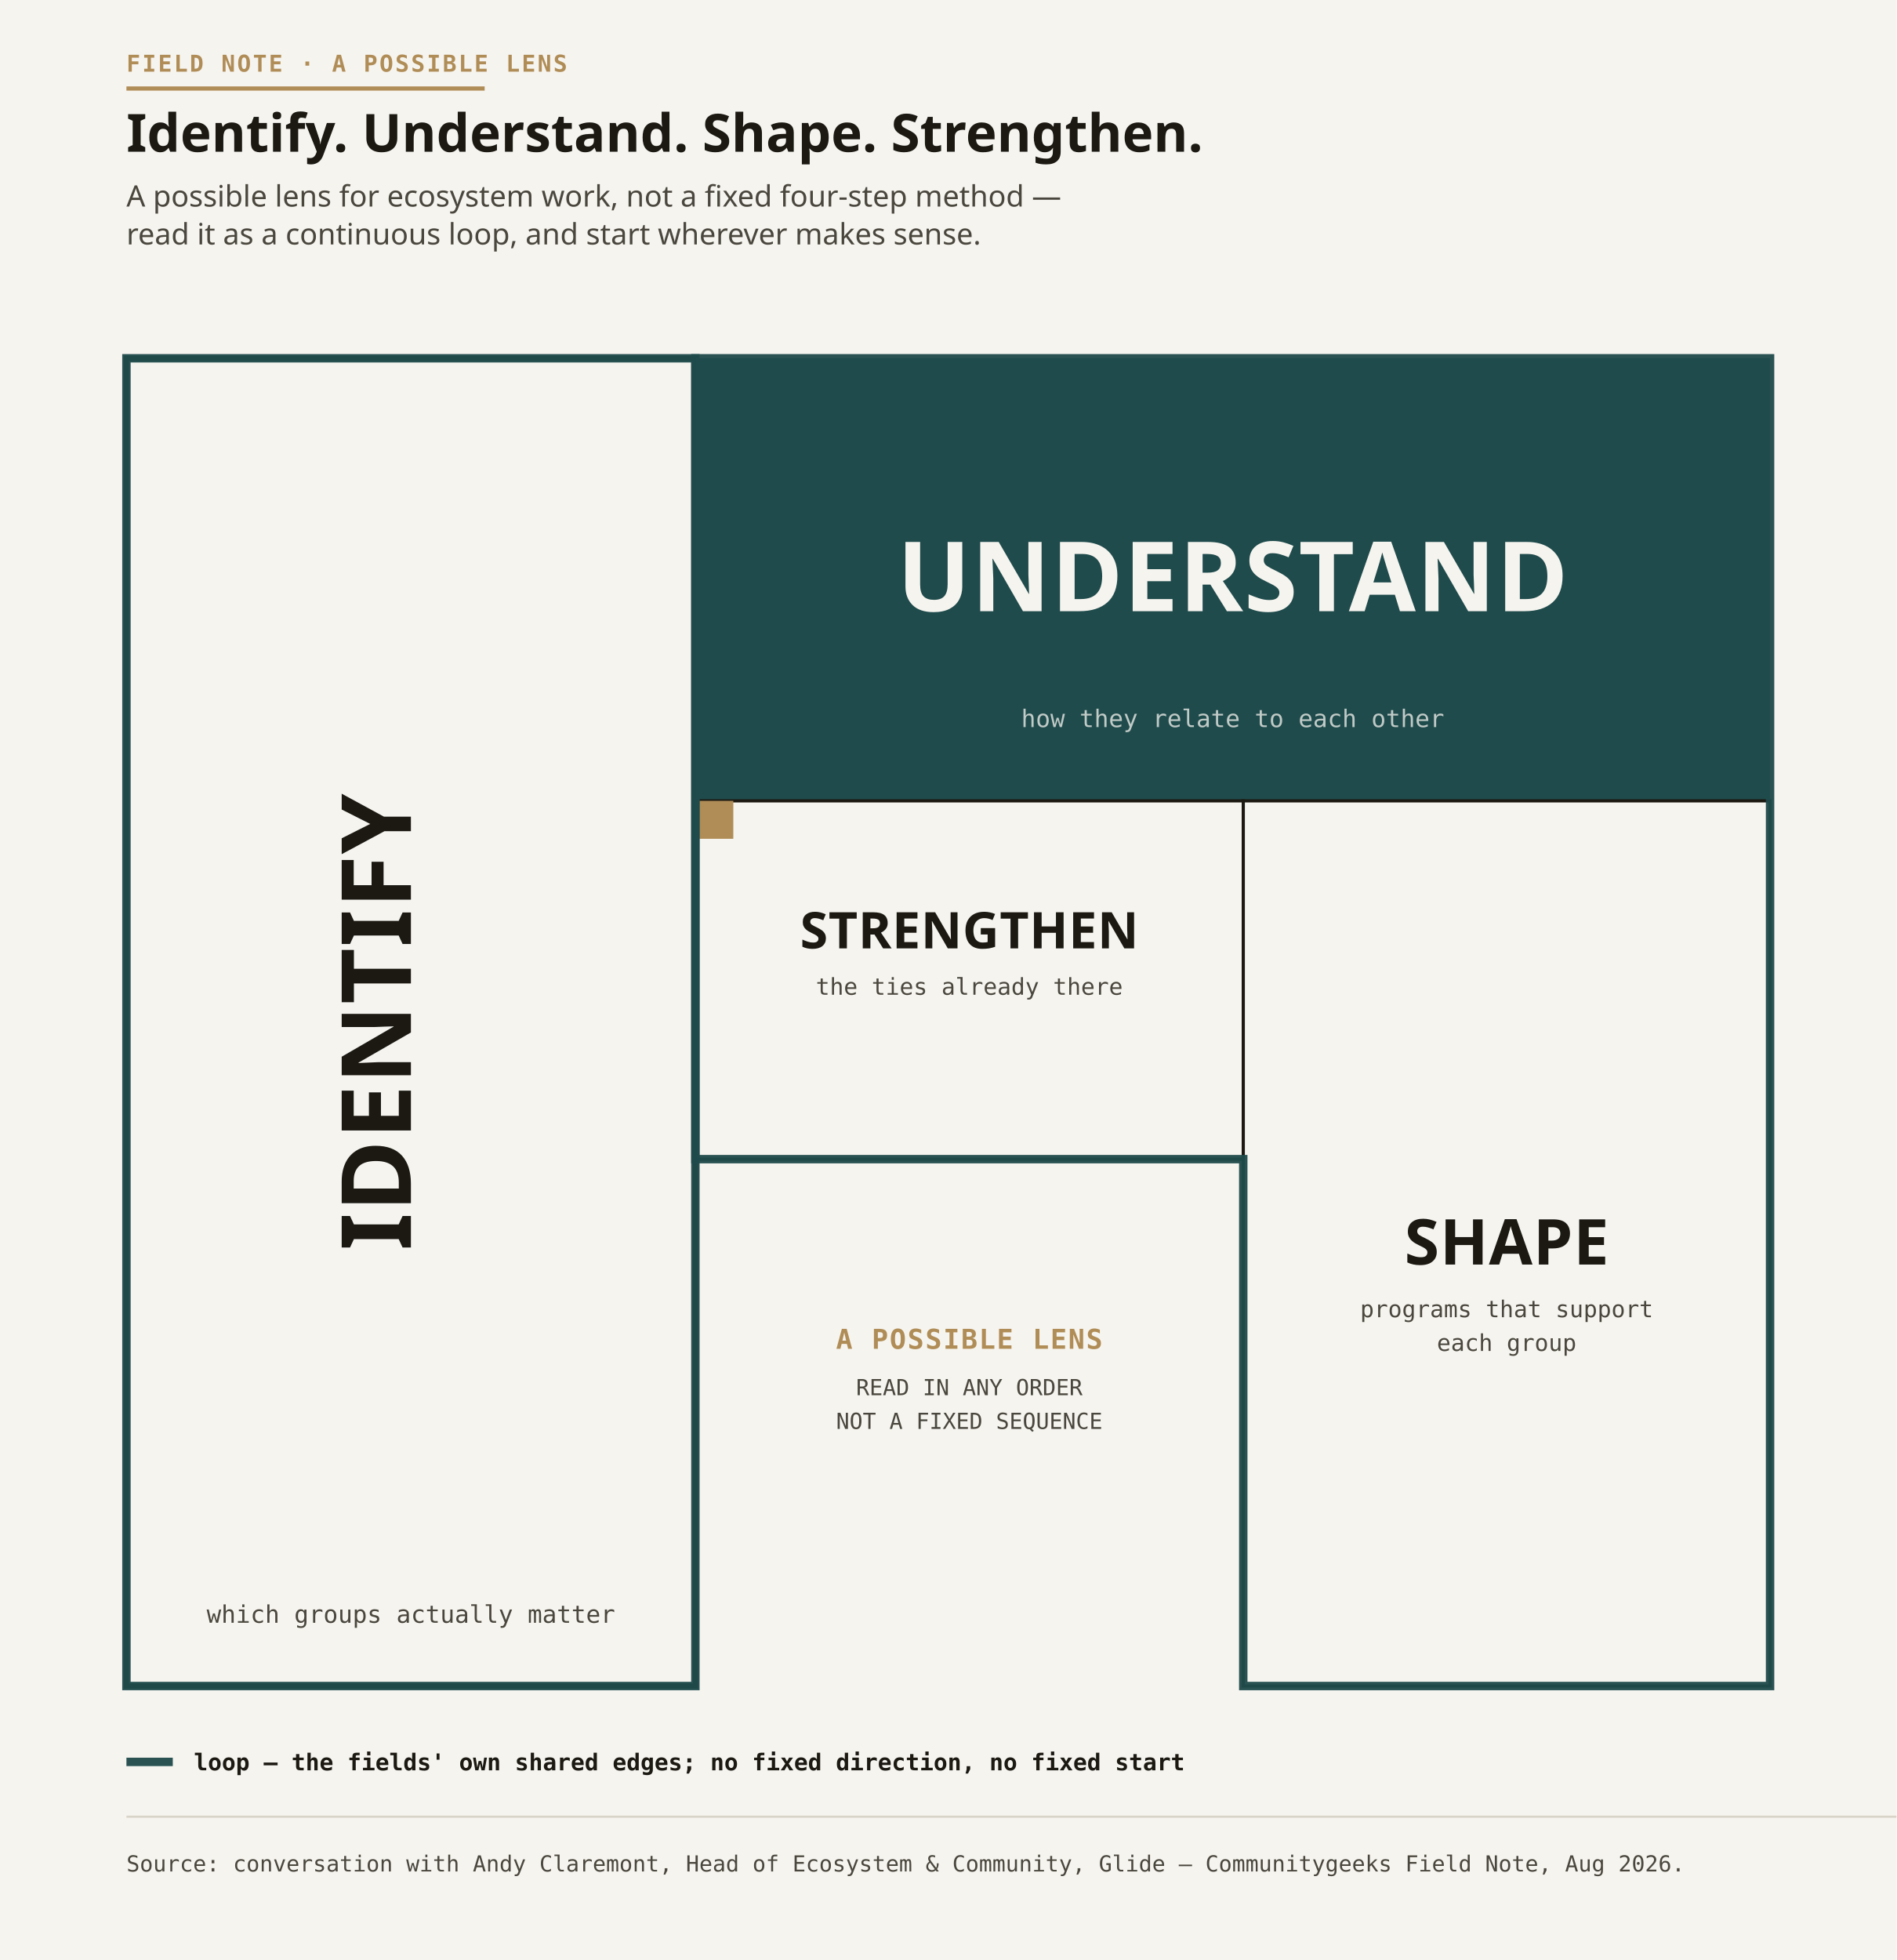
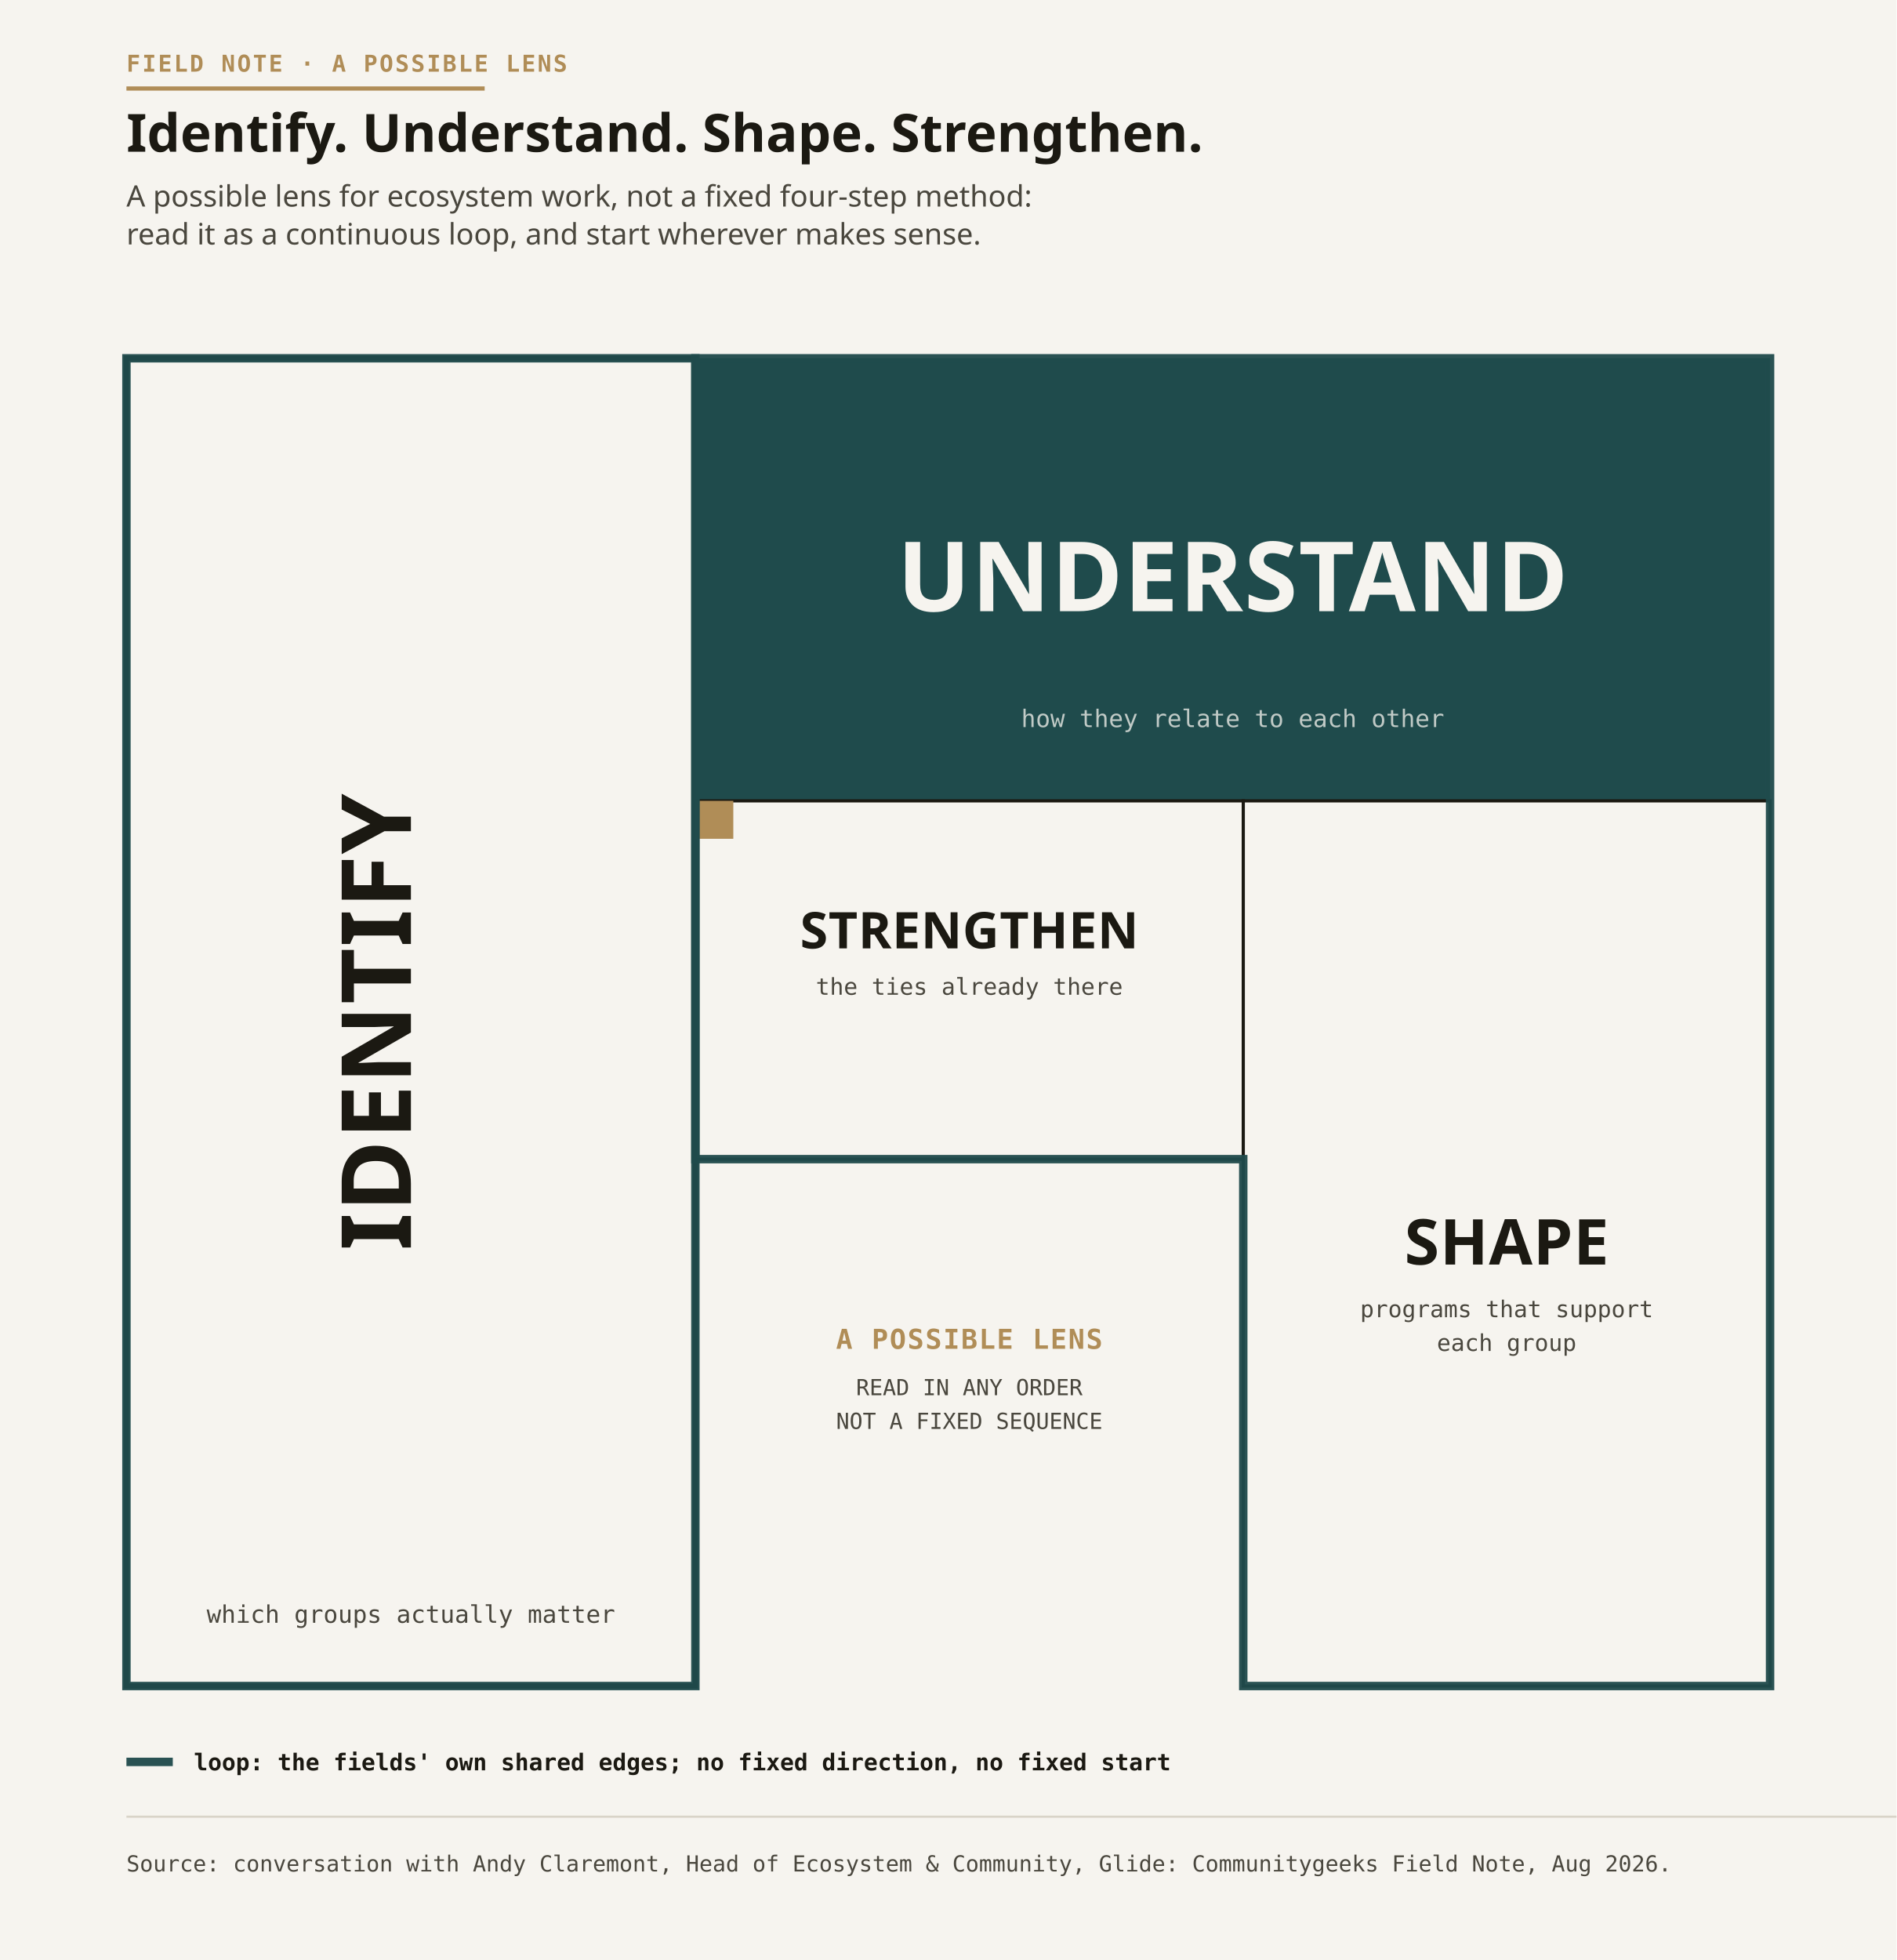
- <svg xmlns="http://www.w3.org/2000/svg" viewBox="0 0 900 930" role="img" font-family="Archivo, sans-serif" aria-label="Diagram: four interlocking fields — Identify, Understand, Shape, Strengthen — whose shared edges form one continuous loop with no privileged start and no fixed direction, framed as a possible lens for ecosystem work rather than a fixed method. Source: conversation with Andy Claremont, Head of Ecosystem and Community, Glide.">
+ <svg xmlns="http://www.w3.org/2000/svg" viewBox="0 0 900 930" role="img" font-family="Archivo, sans-serif" aria-label="Diagram: four interlocking fields, Identify, Understand, Shape, Strengthen, whose shared edges form one continuous loop with no privileged start and no fixed direction, framed as a possible lens for ecosystem work rather than a fixed method. Source: conversation with Andy Claremont, Head of Ecosystem and Community, Glide.">
  <rect x="0" y="0" width="900" height="930" fill="#F6F4EF" />
  <text x="60" y="34" font-family="'IBM Plex Mono', monospace" font-size="11" font-weight="700" letter-spacing="0.08em" fill="#B08D57">FIELD NOTE · A POSSIBLE LENS</text>
  <line x1="60" y1="42" x2="230" y2="42" stroke="#B08D57" stroke-width="2" />
  <text x="60" y="72" font-family="Archivo, sans-serif" font-weight="700" font-size="25" fill="#1B1912">Identify. Understand. Shape. Strengthen.</text>
-   <text x="60" y="98" font-size="14" fill="#4A473E">A possible lens for ecosystem work, not a fixed four-step method —</text>
+   <text x="60" y="98" font-size="14" fill="#4A473E">A possible lens for ecosystem work, not a fixed four-step method:</text>
  <text x="60" y="116" font-size="14" fill="#4A473E">read it as a continuous loop, and start wherever makes sense.</text>
  <rect x="60" y="170" width="270" height="630" fill="#F6F4EF" stroke="#1B1912" stroke-width="2.5" />
  <rect x="330" y="170" width="510" height="210" fill="#1F4B4C" />
  <rect x="590" y="380" width="250" height="420" fill="#F6F4EF" stroke="#1B1912" stroke-width="1.5" />
  <rect x="330" y="380" width="260" height="170" fill="#F6F4EF" stroke="#1B1912" stroke-width="1.5" />
  <rect x="330" y="380" width="18" height="18" fill="#B08D57" />
  <path d="M330,170 L840,170 L840,800 L590,800 L590,550 L330,550 Z" fill="none" stroke="#1F4B4C" stroke-width="4" opacity="0.95" />
  <path d="M330,170 L60,170 L60,800 L330,800 Z" fill="none" stroke="#1F4B4C" stroke-width="4" opacity="0.95" />
  <g transform="rotate(-90 195 485)">
    <text x="195" y="485" text-anchor="middle" font-weight="800" font-size="46" letter-spacing="0.01em" fill="#1B1912">IDENTIFY</text>
  </g>
  <text x="195" y="770" text-anchor="middle" font-family="'IBM Plex Mono', monospace" font-size="11.5" fill="#4A473E">which groups actually matter</text>
  <text x="585" y="290" text-anchor="middle" font-weight="800" font-size="46" letter-spacing="0.01em" fill="#F6F4EF">UNDERSTAND</text>
  <text x="585" y="345" text-anchor="middle" font-family="'IBM Plex Mono', monospace" font-size="11.5" fill="#F6F4EF" opacity="0.75">how they relate to each other</text>
  <text x="715" y="600" text-anchor="middle" font-weight="800" font-size="30" letter-spacing="0.01em" fill="#1B1912">SHAPE</text>
  <text x="715" y="625" text-anchor="middle" font-family="'IBM Plex Mono', monospace" font-size="11" fill="#4A473E">programs that support</text>
  <text x="715" y="641" text-anchor="middle" font-family="'IBM Plex Mono', monospace" font-size="11" fill="#4A473E">each group</text>
  <text x="460" y="450" text-anchor="middle" font-weight="800" font-size="24" letter-spacing="0.01em" fill="#1B1912">STRENGTHEN</text>
  <text x="460" y="472" text-anchor="middle" font-family="'IBM Plex Mono', monospace" font-size="11" fill="#4A473E">the ties already there</text>
  <text x="460" y="640" text-anchor="middle" font-family="'IBM Plex Mono', monospace" font-size="13" font-weight="700" letter-spacing="0.05em" fill="#B08D57">A POSSIBLE LENS</text>
  <text x="460" y="662" text-anchor="middle" font-family="'IBM Plex Mono', monospace" font-size="10.5" fill="#4A473E">READ IN ANY ORDER</text>
  <text x="460" y="678" text-anchor="middle" font-family="'IBM Plex Mono', monospace" font-size="10.5" fill="#4A473E">NOT A FIXED SEQUENCE</text>
  <line x1="60" y1="836" x2="82" y2="836" stroke="#1F4B4C" stroke-width="4" opacity="0.95" />
-   <text x="92" y="840" font-family="'IBM Plex Mono', monospace" font-size="11" font-weight="600" fill="#1B1912">loop — the fields' own shared edges; no fixed direction, no fixed start</text>
+   <text x="92" y="840" font-family="'IBM Plex Mono', monospace" font-size="11" font-weight="600" fill="#1B1912">loop: the fields' own shared edges; no fixed direction, no fixed start</text>
  <line x1="60" y1="862" x2="900" y2="862" stroke="#D9D4C8" stroke-width="1" />
-   <text x="60" y="888" font-family="'IBM Plex Mono', monospace" font-size="10.5" fill="#4A473E">Source: conversation with Andy Claremont, Head of Ecosystem &amp; Community, Glide — Communitygeeks Field Note, Aug 2026.</text>
+   <text x="60" y="888" font-family="'IBM Plex Mono', monospace" font-size="10.5" fill="#4A473E">Source: conversation with Andy Claremont, Head of Ecosystem &amp; Community, Glide: Communitygeeks Field Note, Aug 2026.</text>
</svg>
